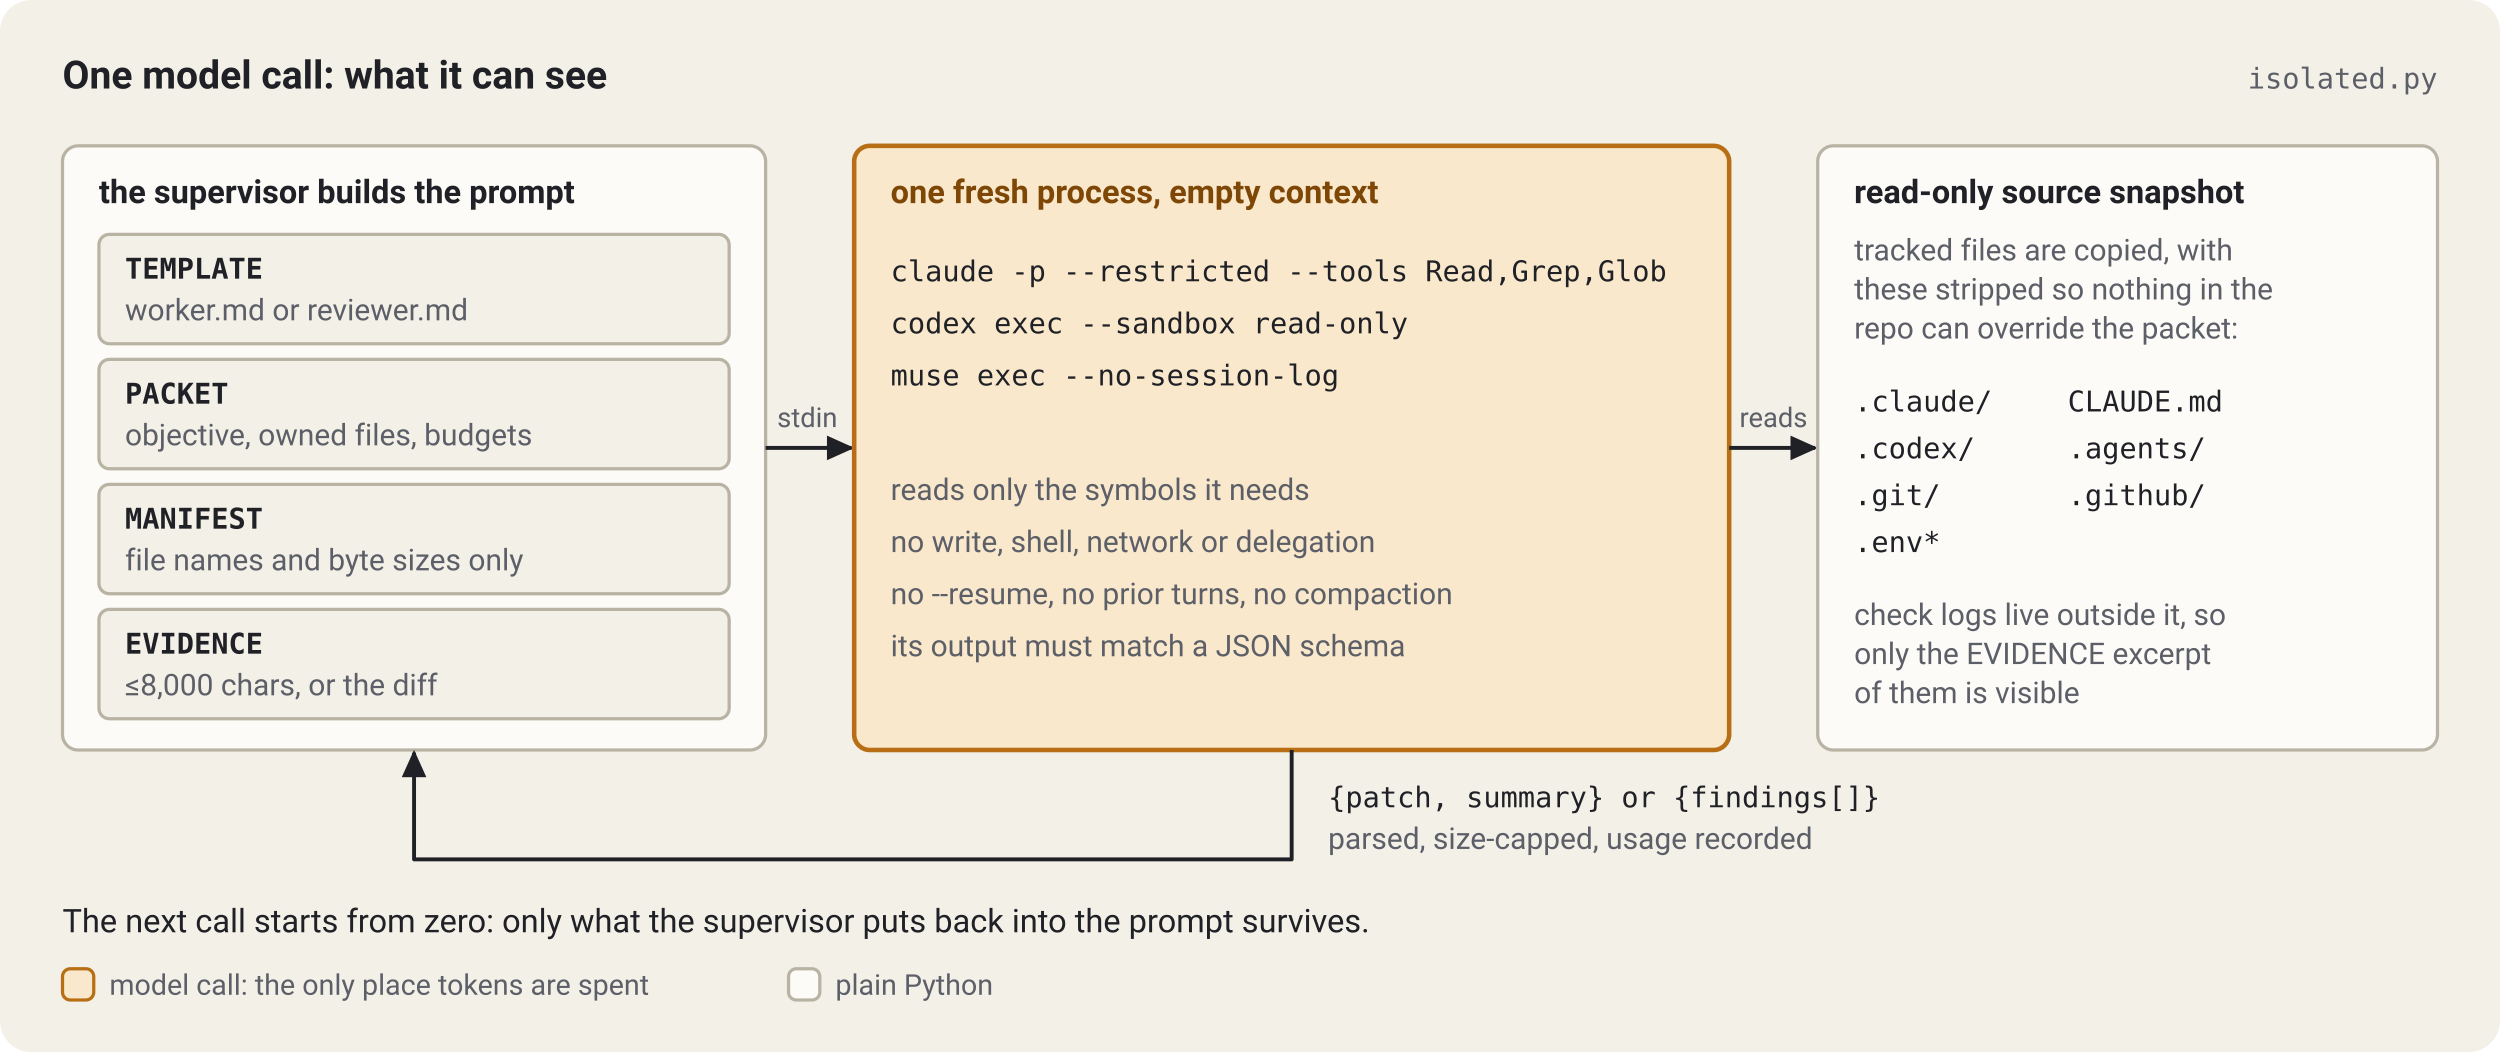
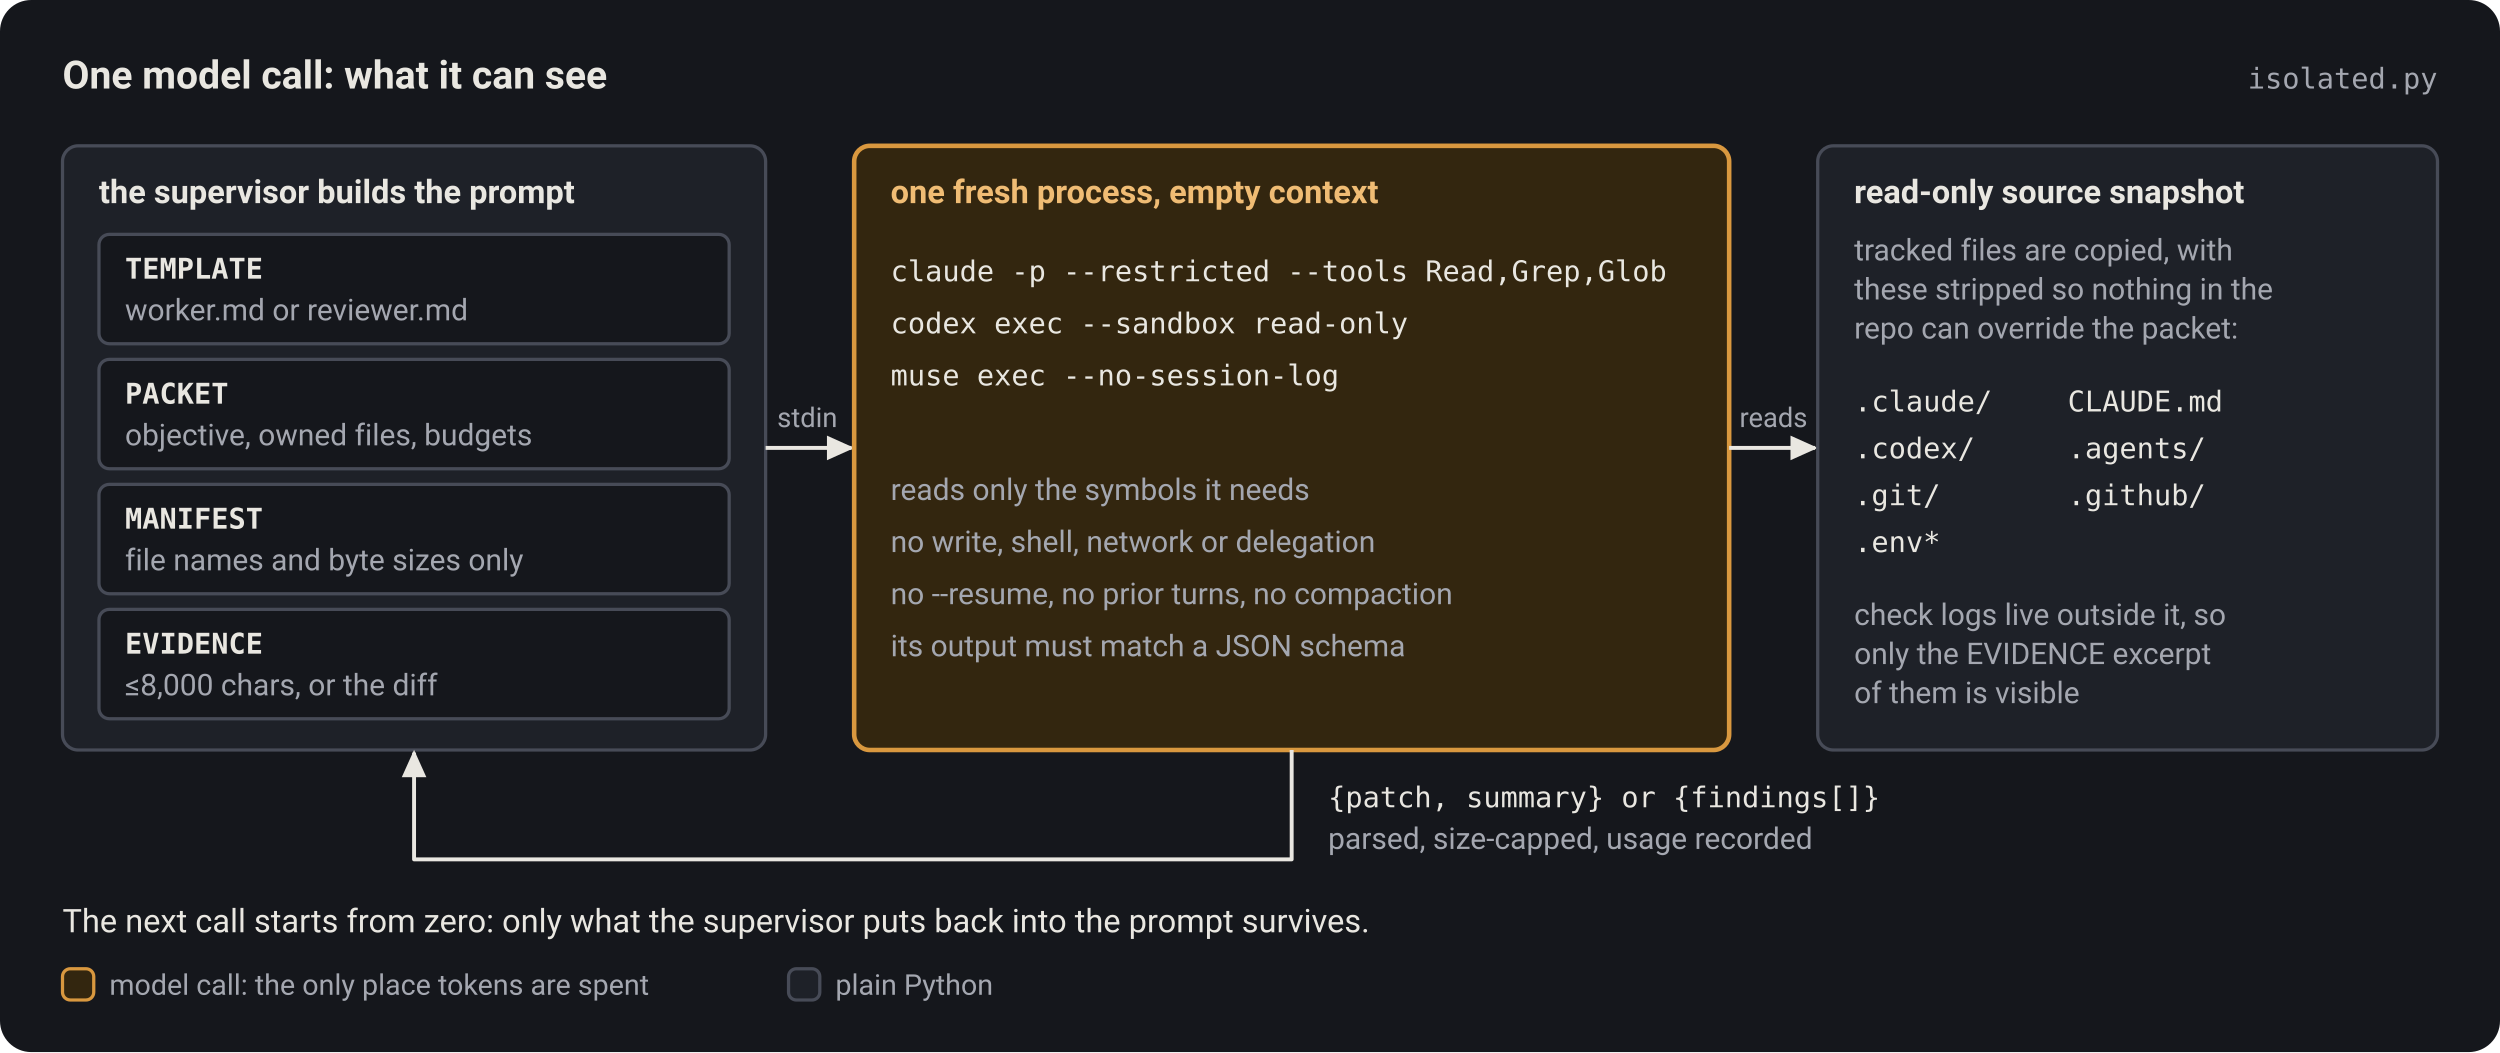
<svg xmlns="http://www.w3.org/2000/svg" viewBox="0 0 960 404" role="img" aria-label="The supervisor assembles a prompt from a role template, the packet, a manifest of owned file names and sizes, and bounded evidence, then starts a fresh restricted process with read-only tools over a source snapshot with agent config stripped out. The process returns a JSON result and nothing carries over to the next call.">
-   <style>text{font-family:'IBM Plex Sans', system-ui, -apple-system, 'Segoe UI', Roboto, Helvetica, Arial, sans-serif;font-size:11.5px;fill:#1F2126}.mono{font-family:'IBM Plex Mono', ui-monospace, SFMono-Regular, Menlo, Consolas, monospace}.b{font-weight:600}.mu{fill:#5C5F67}.c{text-anchor:middle}.e{text-anchor:end}.s9{font-size:9.5px;letter-spacing:.05em}.s10{font-size:10.5px}.s11{font-size:11px}.s12{font-size:12.5px}.s13{font-size:13px}.s15{font-size:15px}.ca{fill:#7E4706}.cg{fill:#24507F}.cs{fill:#96291F}.cr{fill:#4E3590}</style>
+   <style>text{font-family:'IBM Plex Sans', system-ui, -apple-system, 'Segoe UI', Roboto, Helvetica, Arial, sans-serif;font-size:11.5px;fill:#E9E7E1}.mono{font-family:'IBM Plex Mono', ui-monospace, SFMono-Regular, Menlo, Consolas, monospace}.b{font-weight:600}.mu{fill:#A4A7B0}.c{text-anchor:middle}.e{text-anchor:end}.s9{font-size:9.5px;letter-spacing:.05em}.s10{font-size:10.5px}.s11{font-size:11px}.s12{font-size:12.5px}.s13{font-size:13px}.s15{font-size:15px}.ca{fill:#F0BC74}.cg{fill:#9CC3EE}.cs{fill:#F0A29B}.cr{fill:#C6B4F2}</style>
  <defs>
    <marker id="head-ink" viewBox="0 0 10 10" refX="9" refY="5" markerWidth="7" markerHeight="7" orient="auto">
-       <path d="M0 0.5L10 5L0 9.5z" fill="#1F2126" />
+       <path d="M0 0.5L10 5L0 9.5z" fill="#E9E7E1" />
    </marker>
    <marker id="head-s" viewBox="0 0 10 10" refX="9" refY="5" markerWidth="7" markerHeight="7" orient="auto">
-       <path d="M0 0.5L10 5L0 9.5z" fill="#B5433A" />
+       <path d="M0 0.5L10 5L0 9.5z" fill="#DD7168" />
    </marker>
    <marker id="head-r" viewBox="0 0 10 10" refX="9" refY="5" markerWidth="7" markerHeight="7" orient="auto">
-       <path d="M0 0.5L10 5L0 9.5z" fill="#6D4FB0" />
+       <path d="M0 0.5L10 5L0 9.5z" fill="#A48AE3" />
    </marker>
  </defs>
-   <rect width="960" height="404" rx="12" fill="#F3F0E8" />
-   <rect x="24" y="56" width="270" height="232" rx="6" fill="#FCFBF7" stroke="#B9B3A4" stroke-width="1.25" />
-   <rect x="38" y="90" width="242" height="42" rx="4" fill="#F3F0E8" stroke="#B9B3A4" stroke-width="1.25" />
-   <rect x="38" y="138" width="242" height="42" rx="4" fill="#F3F0E8" stroke="#B9B3A4" stroke-width="1.25" />
-   <rect x="38" y="186" width="242" height="42" rx="4" fill="#F3F0E8" stroke="#B9B3A4" stroke-width="1.25" />
-   <rect x="38" y="234" width="242" height="42" rx="4" fill="#F3F0E8" stroke="#B9B3A4" stroke-width="1.25" />
-   <path d="M294 172H327" fill="none" stroke="#1F2126" stroke-width="1.5" stroke-linejoin="round" marker-end="url(#head-ink)" />
-   <rect x="328" y="56" width="336" height="232" rx="6" fill="#F9E8CB" stroke="#B86E14" stroke-width="1.75" />
-   <path d="M664 172H697" fill="none" stroke="#1F2126" stroke-width="1.5" stroke-linejoin="round" marker-end="url(#head-ink)" />
-   <rect x="698" y="56" width="238" height="232" rx="6" fill="#FCFBF7" stroke="#B9B3A4" stroke-width="1.25" />
-   <path d="M496 288V330H159V289" fill="none" stroke="#1F2126" stroke-width="1.5" stroke-linejoin="round" marker-end="url(#head-ink)" />
-   <rect x="24" y="372" width="12" height="12" rx="3" fill="#F9E8CB" stroke="#B86E14" stroke-width="1.25" />
-   <rect x="302.8" y="372" width="12" height="12" rx="3" fill="#FCFBF7" stroke="#B9B3A4" stroke-width="1.25" />
+   <rect width="960" height="404" rx="12" fill="#15171C" />
+   <rect x="24" y="56" width="270" height="232" rx="6" fill="#1E2128" stroke="#474B57" stroke-width="1.25" />
+   <rect x="38" y="90" width="242" height="42" rx="4" fill="#15171C" stroke="#474B57" stroke-width="1.25" />
+   <rect x="38" y="138" width="242" height="42" rx="4" fill="#15171C" stroke="#474B57" stroke-width="1.25" />
+   <rect x="38" y="186" width="242" height="42" rx="4" fill="#15171C" stroke="#474B57" stroke-width="1.25" />
+   <rect x="38" y="234" width="242" height="42" rx="4" fill="#15171C" stroke="#474B57" stroke-width="1.25" />
+   <path d="M294 172H327" fill="none" stroke="#E9E7E1" stroke-width="1.5" stroke-linejoin="round" marker-end="url(#head-ink)" />
+   <rect x="328" y="56" width="336" height="232" rx="6" fill="#33260F" stroke="#D9983F" stroke-width="1.75" />
+   <path d="M664 172H697" fill="none" stroke="#E9E7E1" stroke-width="1.5" stroke-linejoin="round" marker-end="url(#head-ink)" />
+   <rect x="698" y="56" width="238" height="232" rx="6" fill="#1E2128" stroke="#474B57" stroke-width="1.25" />
+   <path d="M496 288V330H159V289" fill="none" stroke="#E9E7E1" stroke-width="1.5" stroke-linejoin="round" marker-end="url(#head-ink)" />
+   <rect x="24" y="372" width="12" height="12" rx="3" fill="#33260F" stroke="#D9983F" stroke-width="1.25" />
+   <rect x="302.8" y="372" width="12" height="12" rx="3" fill="#1E2128" stroke="#474B57" stroke-width="1.25" />
  <text x="24" y="34" class="b s15">One model call: what it can see</text>
  <text x="936" y="34" class="e mu mono s11">isolated.py</text>
  <text x="38" y="78" class="b s12">the supervisor builds the prompt</text>
  <text x="48" y="107" class="mono b s11">TEMPLATE</text>
  <text x="48" y="123" class="mu">worker.md or reviewer.md</text>
  <text x="48" y="155" class="mono b s11">PACKET</text>
  <text x="48" y="171" class="mu">objective, owned files, budgets</text>
  <text x="48" y="203" class="mono b s11">MANIFEST</text>
  <text x="48" y="219" class="mu">file names and byte sizes only</text>
  <text x="48" y="251" class="mono b s11">EVIDENCE</text>
  <text x="48" y="267" class="mu">≤8,000 chars, or the diff</text>
  <text x="310" y="164" class="mu s10 c">stdin</text>
  <text x="342" y="78" class="b s12 ca">one fresh process, empty context</text>
  <text x="342" y="108" class="mono s11">claude -p --restricted --tools Read,Grep,Glob</text>
  <text x="342" y="128" class="mono s11">codex exec --sandbox read-only</text>
  <text x="342" y="148" class="mono s11">muse exec --no-session-log</text>
  <text x="342" y="192" class="mu">reads only the symbols it needs</text>
  <text x="342" y="212" class="mu">no write, shell, network or delegation</text>
  <text x="342" y="232" class="mu">no --resume, no prior turns, no compaction</text>
  <text x="342" y="252" class="mu">its output must match a JSON schema</text>
  <text x="681" y="164" class="mu s10 c">reads</text>
  <text x="712" y="78" class="b s12">read-only source snapshot</text>
  <text x="712" y="100" class="mu">tracked files are copied, with</text>
  <text x="712" y="115" class="mu">these stripped so nothing in the</text>
  <text x="712" y="130" class="mu">repo can override the packet:</text>
  <text x="712" y="158" class="mono s11">.claude/</text>
  <text x="794" y="158" class="mono s11">CLAUDE.md</text>
  <text x="712" y="176" class="mono s11">.codex/</text>
  <text x="794" y="176" class="mono s11">.agents/</text>
  <text x="712" y="194" class="mono s11">.git/</text>
  <text x="794" y="194" class="mono s11">.github/</text>
  <text x="712" y="212" class="mono s11">.env*</text>
  <text x="712" y="240" class="mu">check logs live outside it, so</text>
  <text x="712" y="255" class="mu">only the EVIDENCE excerpt</text>
  <text x="712" y="270" class="mu">of them is visible</text>
  <text x="510" y="310" class="mono s11">{patch, summary}  or  {findings[]}</text>
  <text x="510" y="326" class="mu">parsed, size-capped, usage recorded</text>
  <text x="24" y="358" class="s12">The next call starts from zero: only what the supervisor puts back into the prompt survives.</text>
  <text x="42" y="382" class="mu s11">model call: the only place tokens are spent</text>
  <text x="320.8" y="382" class="mu s11">plain Python</text>
</svg>
